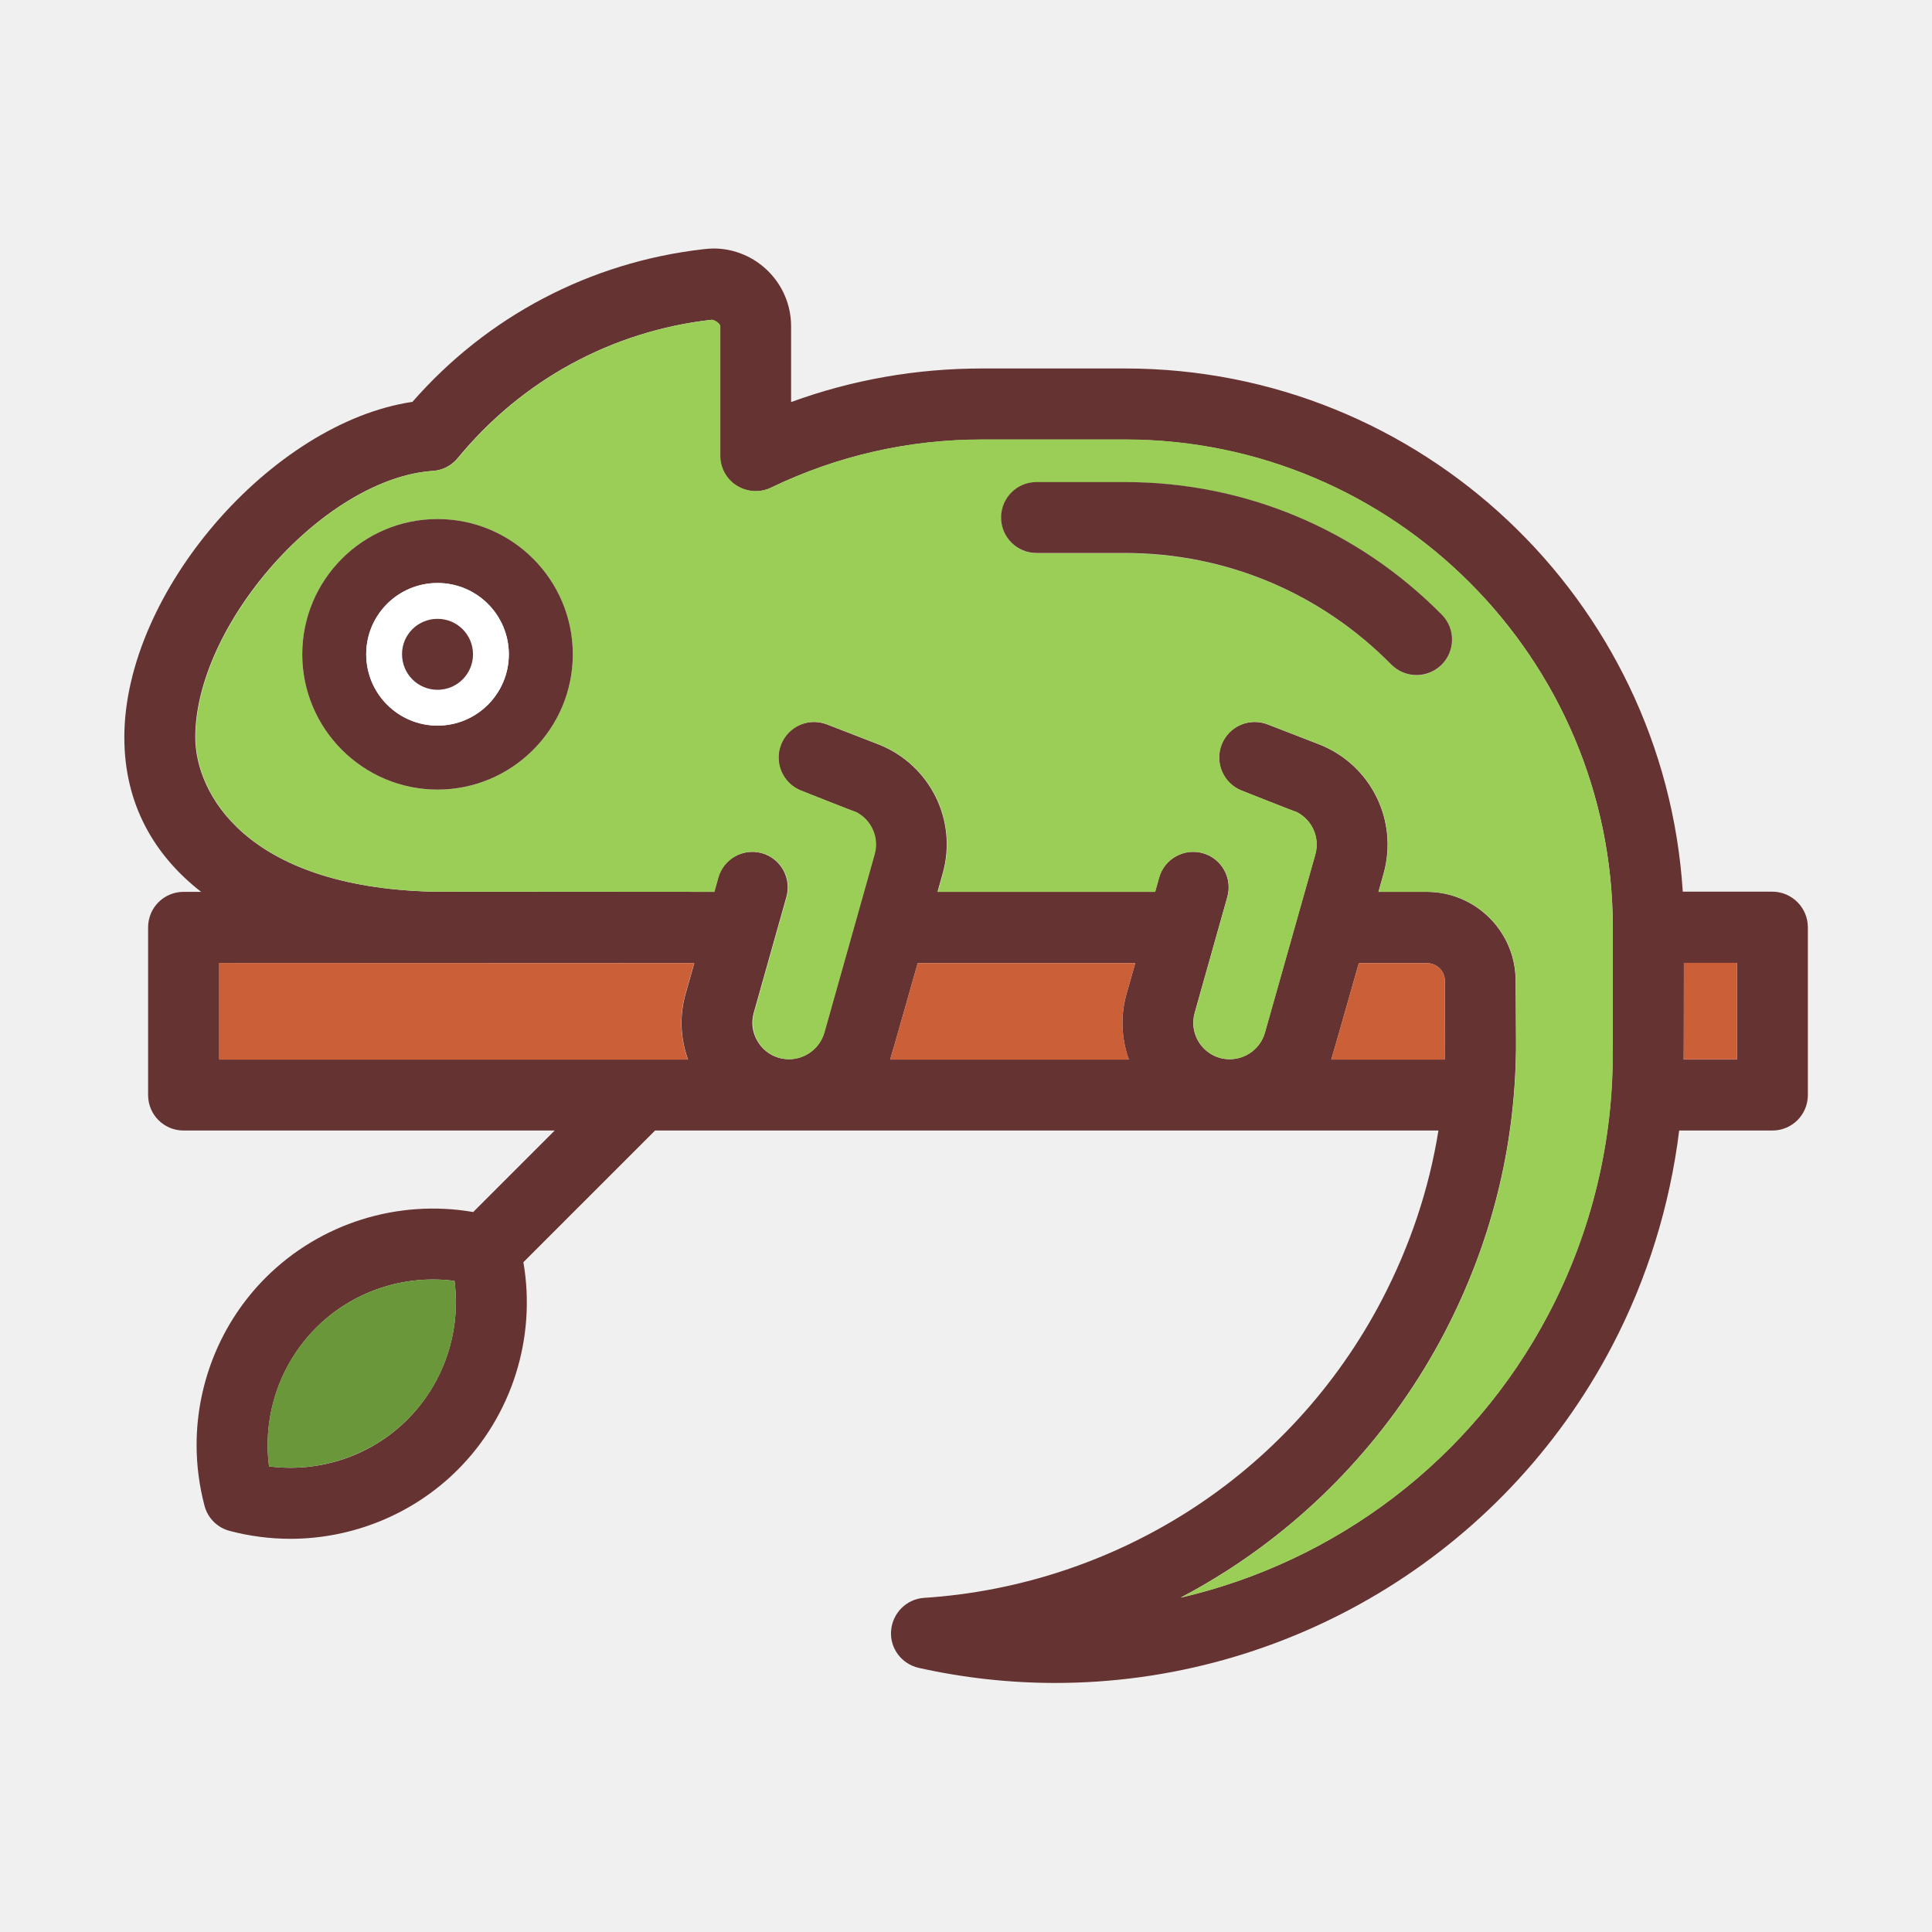
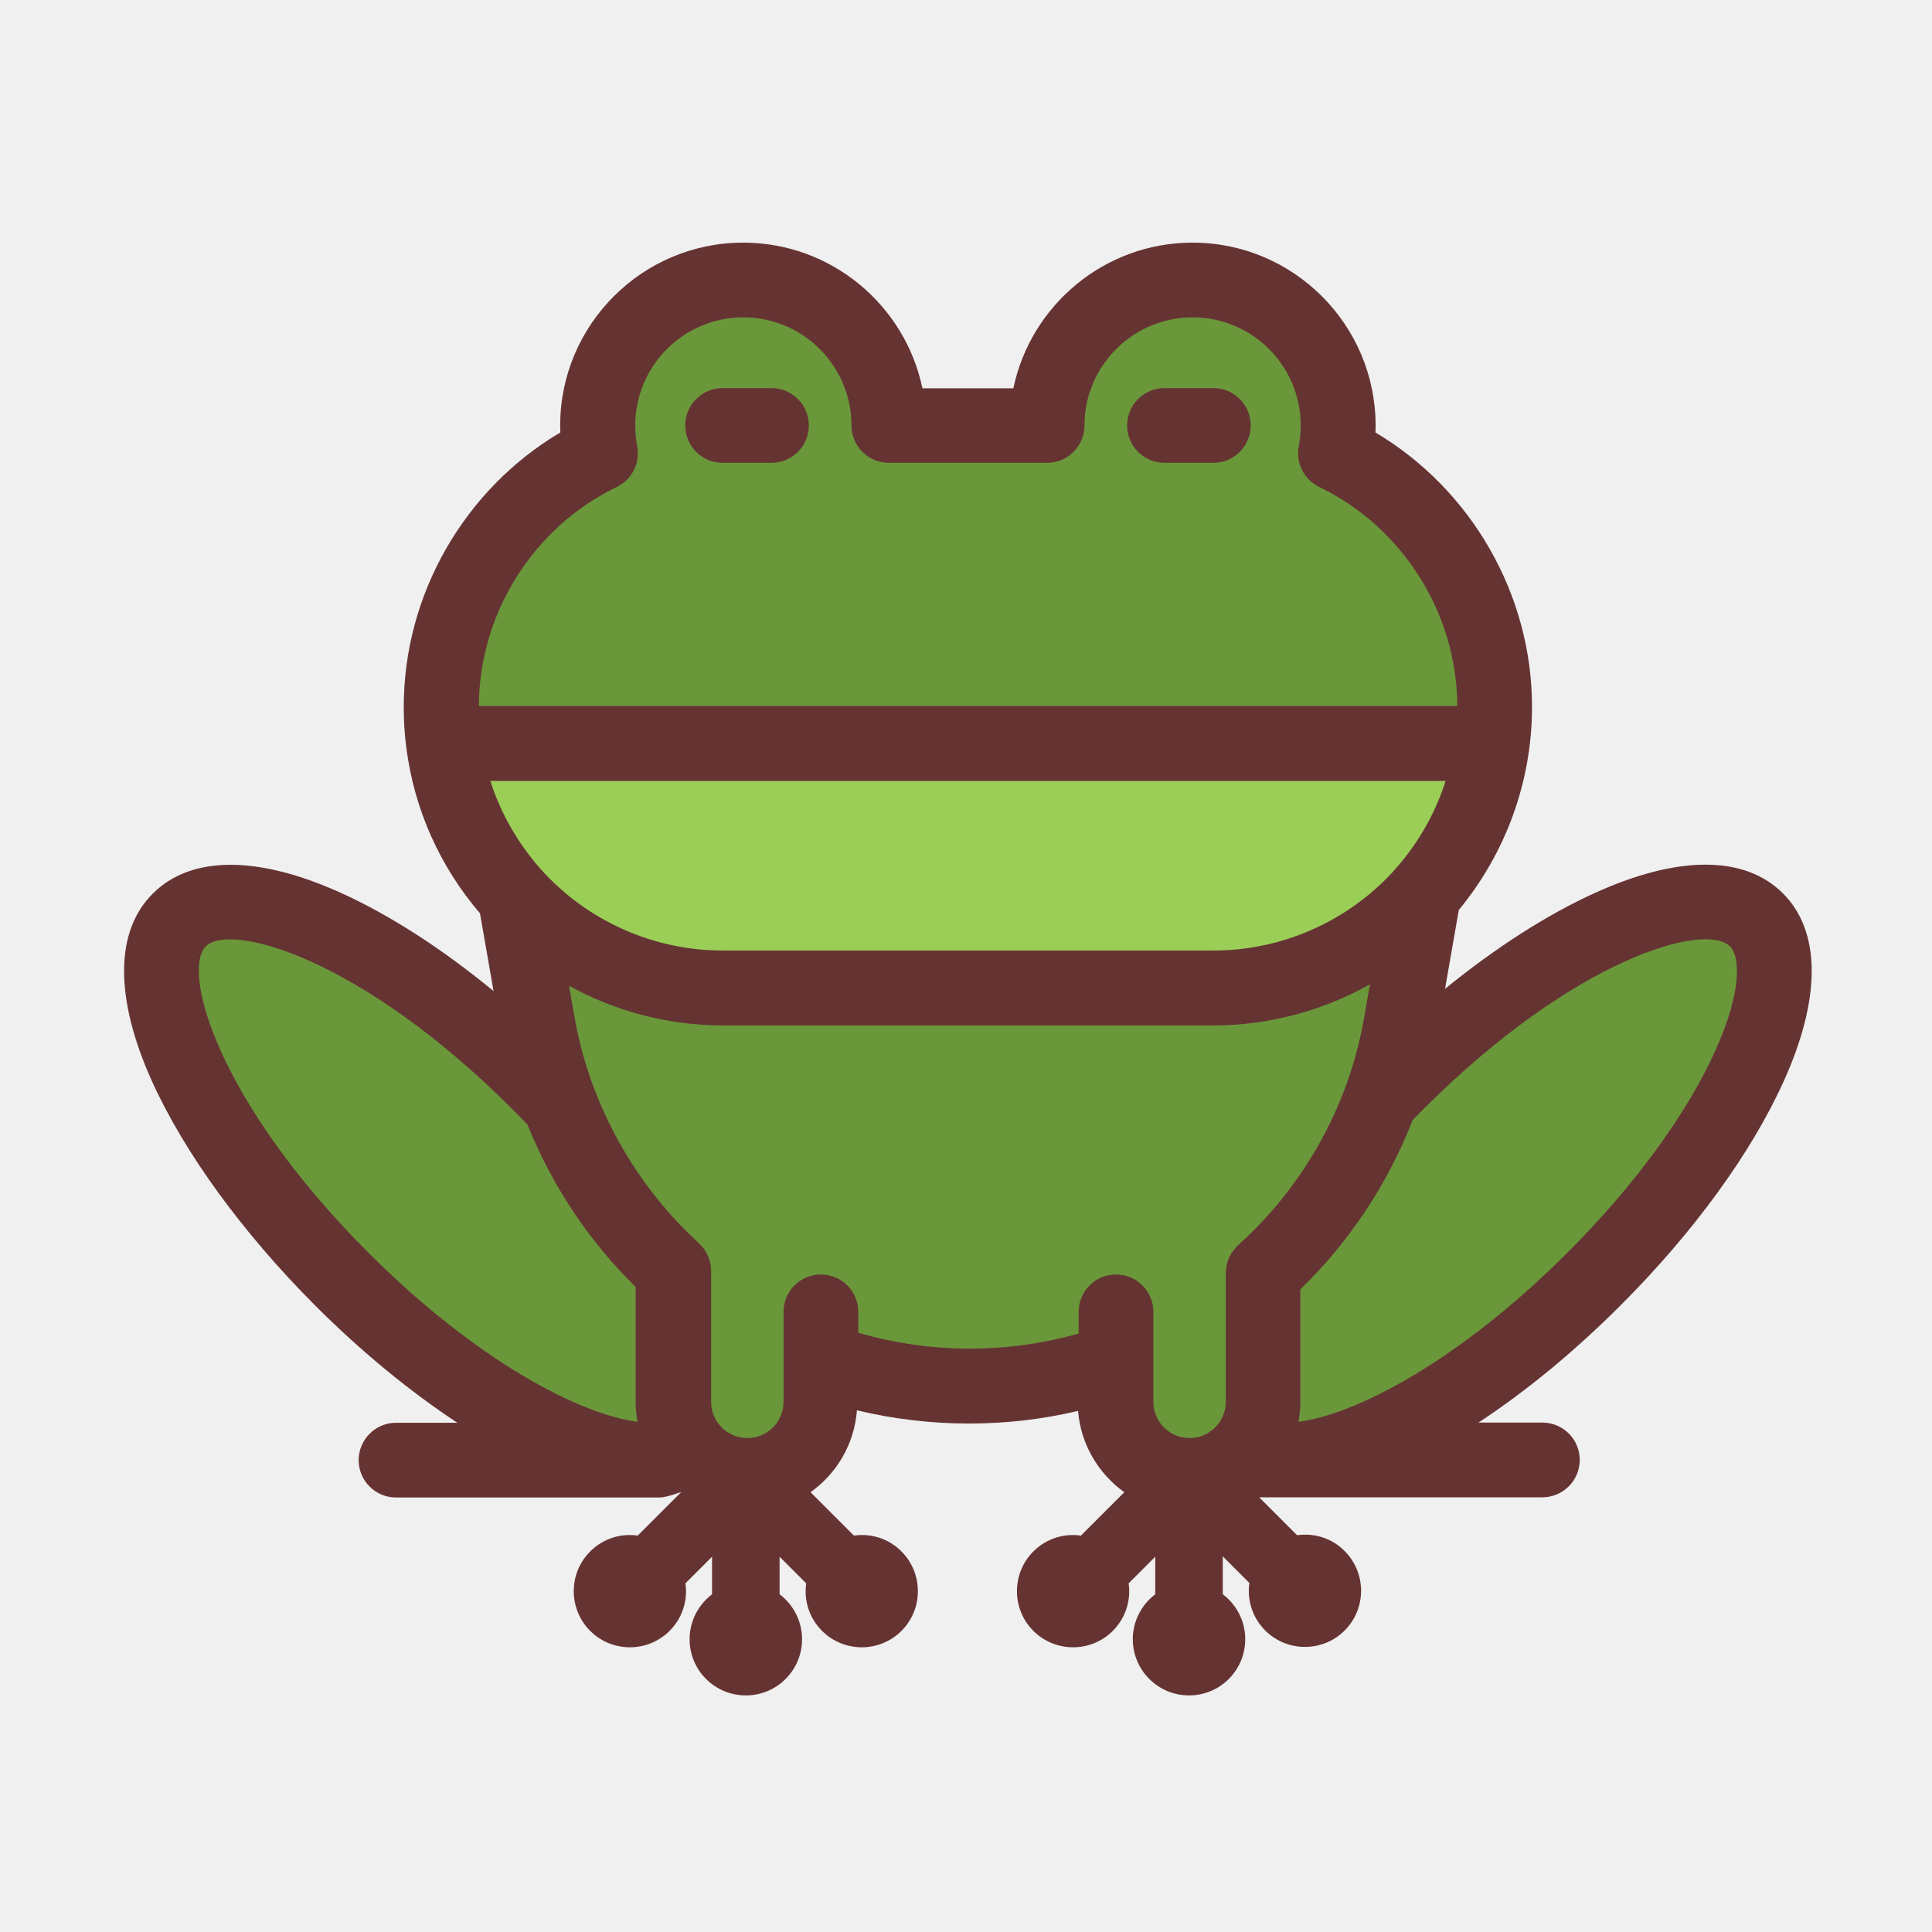
<svg xmlns="http://www.w3.org/2000/svg" width="800px" height="800px" viewBox="0 0 1024 1024" class="icon" version="1.1">
-   <path d="M216 752.3c19.3-19.3 28.4-46.7 24.9-73.4-26.8-3.5-54.1 5.5-73.4 24.9-19.3 19.3-28.4 46.7-24.9 73.4 26.8 3.5 54.1-5.5 73.4-24.9z m147.4-225.6l4.6-16.2-251.8-0.1v51.2h248.5c-4.1-11.2-4.6-23.3-1.3-34.9z m233.7 0l4.6-16.2H486.4s-14.1 49.8-14.6 51.1h126.5c-4-11.2-4.5-23.3-1.2-34.9z m168.8 34.9c0-1-0.1-41.7-0.1-41.7 0-5.2-4.2-9.4-9.4-9.4h-36.2s-14.1 49.8-14.6 51.1h60.3z m88.9-5.7v-64.3c0-142.6-116-258.6-258.6-258.6h-75.6c-39.3 0-76.9 8.6-112 25.5-5.8 2.8-12.7 2.4-18.2-1s-8.8-9.5-8.8-15.9V173c0-2-3.8-3.5-4.2-3.5h-0.4c-52.8 6-100.5 32-134.4 73.3-3.3 4-8.1 6.5-13.3 6.8-26.9 1.8-58.4 20.3-84.4 49.5-25.9 29.2-41.4 63.4-41.4 91.6 0 29.6 26.7 79.3 125.4 81.9l149.6 0.1 2.1-7.5c2.8-10 13.2-15.8 23.2-13 10 2.8 15.8 13.2 13 23.2l-17.3 61.4c-1.4 5-0.8 10.2 1.8 14.7 2.5 4.5 6.6 7.8 11.6 9.2 1.8 0.5 3.5 0.7 5.3 0.7 8.6 0 16.3-5.8 18.6-14.1l26.6-94.4c2.5-8.9-1.6-18.2-9.6-22.4-0.9-0.2-29.4-11.5-29.4-11.5-9.7-3.9-14.3-14.8-10.5-24.5 3.9-9.7 14.8-14.3 24.5-10.5 0 0 26.5 10.3 27.6 10.7 27.1 10.9 41.6 40.3 33.6 68.4l-2.7 9.6h115.3l2.1-7.5c2.8-10 13.2-15.8 23.2-13 10 2.8 15.8 13.2 13 23.2l-17.3 61.4c-1.4 5-0.8 10.2 1.7 14.7s6.7 7.8 11.6 9.2c1.8 0.5 3.5 0.7 5.3 0.7 8.6 0 16.3-5.8 18.6-14.1l26.7-94.4c2.5-8.9-1.6-18.2-9.7-22.4-0.9-0.2-29.4-11.5-29.4-11.5-9.7-3.9-14.3-14.8-10.5-24.5 3.9-9.7 14.8-14.3 24.5-10.5 0 0 26.5 10.3 27.6 10.7 27.1 10.9 41.6 40.3 33.7 68.4l-2.7 9.6h25.6c25.9 0 47.1 21.1 47.1 47.1 0 0 0.3 35.4 0.2 36.4-0.6 52.7-13.4 103.3-38 150.4-27 51.5-67 95.1-115.7 126.2-7.9 5-15.9 9.7-24.1 14 81.9-19 154.3-72.6 195.2-150.7 22.6-43.1 34.3-91.5 33.8-139.8 0.1-0.1 0.1-0.3 0.1-0.4z m65.8 5.7v-51.2h-28.1s0 49.6-0.1 51.2h28.2z m37.6-70.1v88.9c0 10.4-8.4 18.8-18.8 18.8H890c-4.9 39.7-16.9 78.6-35.6 114.3C796.1 824.8 681.1 892 559.4 892c-24 0-48.3-2.6-72.5-8-9.1-2.1-15.4-10.5-14.6-19.8s8.2-16.7 17.5-17.3c49.6-3.2 98-19.1 139.9-45.8 43.2-27.5 78.7-66.2 102.6-111.9 15-28.7 25.1-58.8 30.1-90H347.2L277.4 669c6.9 39.8-5.9 81.1-34.8 110-23.7 23.7-55.9 36.6-88.7 36.6-10.7 0-21.6-1.4-32.2-4.2-6.5-1.7-11.6-6.8-13.3-13.3-2.8-10.6-4.2-21.5-4.2-32.2 0-32.8 12.9-65 36.6-88.7 28.9-28.9 70.1-41.7 110-34.8l43.2-43.2H97.3c-10.4 0-18.8-8.4-18.8-18.8v-88.9c0-10.4 8.4-18.8 18.8-18.8h9.3c-24.8-19.3-40.7-46.4-40.7-81.9 0-77.1 78.3-166.8 152.7-177.8 39.7-45.4 94.1-74 154.1-80.9 1.9-0.2 3.7-0.4 5.4-0.4 22.7 0 41.2 18.5 41.2 41.2v40.2c32.3-11.8 66.3-17.8 101.4-17.8h75.6c157 0 285.8 122.7 295.6 277.3h47.6c10.3 0.1 18.7 8.5 18.7 18.9z" fill="#663333" />
-   <path d="M920.6 510.3v51.2h-28.2c0-1.7 0.1-51.2 0.1-51.2h28.1z" fill="#CA5F38" />
-   <path d="M303.6 346.8c0-39.6-32.2-71.7-71.7-71.7s-71.7 32.2-71.7 71.7 32.2 71.7 71.7 71.7 71.7-32.1 71.7-71.7z m460.4 5.7c7.4-7.3 7.5-19.2 0.2-26.6-44.8-45.3-104.4-70.3-167.9-70.3h-46.8c-10.4 0-18.8 8.4-18.8 18.8s8.4 18.8 18.8 18.8h46.8c53.4 0 103.5 21 141.2 59.1 3.7 3.7 8.5 5.6 13.4 5.6 4.6 0 9.4-1.8 13.1-5.4z m90.8 139.1v64.7c0.5 48.3-11.2 96.7-33.8 139.8-40.9 78.1-113.3 131.7-195.2 150.7 8.2-4.3 16.3-9 24.1-14 48.7-31.1 88.7-74.7 115.7-126.2 24.6-47.1 37.4-97.7 38-150.4 0-1.1-0.2-36.4-0.2-36.4 0-26-21.1-47.1-47.1-47.1h-25.6l2.7-9.6c7.9-28.1-6.5-57.5-33.7-68.4-1.1-0.4-27.6-10.7-27.6-10.7-9.6-3.9-20.6 0.8-24.5 10.5-3.9 9.6 0.8 20.6 10.5 24.5 0 0 28.5 11.3 29.4 11.5 8.1 4.2 12.2 13.5 9.7 22.4l-26.7 94.4c-2.3 8.3-10 14.1-18.6 14.1-1.8 0-3.5-0.2-5.3-0.7-5-1.4-9.1-4.7-11.6-9.2-2.5-4.5-3.1-9.8-1.7-14.7l17.3-61.4c2.8-10-3-20.4-13-23.2-10-2.8-20.4 3-23.2 13l-2.1 7.5H497.1l2.7-9.6c7.9-28.1-6.5-57.5-33.6-68.4-1.1-0.4-27.6-10.7-27.6-10.7-9.6-3.9-20.6 0.8-24.5 10.5-3.9 9.6 0.8 20.6 10.5 24.5 0 0 28.5 11.3 29.4 11.5 8 4.2 12.2 13.5 9.6 22.4L437 547.3c-2.4 8.3-10 14.1-18.6 14.1-1.8 0-3.5-0.2-5.3-0.7-5-1.4-9.1-4.7-11.6-9.2-2.5-4.5-3.1-9.8-1.8-14.7l17.3-61.4c2.8-10-3-20.4-13-23.2-10-2.8-20.4 3-23.2 13l-2.1 7.5-149.6-0.1c-98.7-2.6-125.4-52.2-125.4-81.9 0-28.2 15.5-62.4 41.4-91.6 25.9-29.2 57.5-47.7 84.4-49.5 5.2-0.4 10-2.8 13.3-6.8 33.9-41.3 81.6-67.3 134.4-73.3h0.4c0.4-0.1 4.2 1.5 4.2 3.5v68.5c0 6.5 3.3 12.5 8.8 15.9 5.5 3.4 12.4 3.8 18.2 1 35.1-16.9 72.8-25.5 112-25.5h75.6c142.4 0.1 258.4 116.1 258.4 258.7z" fill="#9ACE57" />
-   <path d="M765.8 519.9s0.1 40.7 0.1 41.7h-60.3c0.5-1.3 14.6-51.1 14.6-51.1h36.2c5.2 0 9.4 4.2 9.4 9.4z" fill="#CA5F38" />
-   <path d="M764.2 325.8c7.3 7.4 7.2 19.3-0.2 26.6-3.7 3.6-8.5 5.4-13.2 5.4-4.9 0-9.7-1.9-13.4-5.6-37.6-38.1-87.8-59.1-141.2-59.1h-46.8c-10.4 0-18.8-8.4-18.8-18.8s8.4-18.8 18.8-18.8h46.8c63.6 0 123.2 25 168 70.3z" fill="#663333" />
-   <path d="M601.7 510.5l-4.6 16.2c-3.3 11.6-2.8 23.7 1.3 34.9H471.8c0.5-1.3 14.6-51.1 14.6-51.1h115.3zM367.9 510.5l-4.6 16.2c-3.3 11.6-2.8 23.7 1.3 34.9H116.2v-51.2l251.7 0.1z" fill="#CA5F38" />
-   <path d="M269.7 346.8c0-20.9-17-37.8-37.8-37.8-20.9 0-37.8 17-37.8 37.8 0 20.9 17 37.8 37.8 37.8 20.8 0 37.8-16.9 37.8-37.8z m-37.8-71.7c39.6 0 71.7 32.2 71.7 71.7s-32.2 71.7-71.7 71.7-71.7-32.2-71.7-71.7 32.1-71.7 71.7-71.7z" fill="#663333" />
-   <path d="M250.7 346.8c0-10.4-8.4-18.8-18.8-18.8s-18.8 8.4-18.8 18.8 8.4 18.8 18.8 18.8 18.8-8.4 18.8-18.8zM231.9 309c20.9 0 37.8 17 37.8 37.8 0 20.9-17 37.8-37.8 37.8-20.9 0-37.8-17-37.8-37.8-0.1-20.9 16.9-37.8 37.8-37.8z" fill="#FFFFFF" />
-   <path d="M231.9 328c10.4 0 18.8 8.4 18.8 18.8s-8.4 18.8-18.8 18.8-18.8-8.4-18.8-18.8c-0.1-10.4 8.4-18.8 18.8-18.8z" fill="#663333" />
-   <path d="M240.9 678.9c3.5 26.8-5.5 54.1-24.9 73.4-19.3 19.3-46.7 28.4-73.4 24.9-3.5-26.8 5.5-54.1 24.9-73.4 19.3-19.4 46.6-28.4 73.4-24.9z" fill="#6A973A" />
+   <path d="M945 473.5c20.2 20.2 20.3 55.6 0.4 99.6-17.2 38.1-48 80.4-86.7 119-24.5 24.5-50.1 45.5-75.1 61.9h33.9c11 0 19.8 8.9 19.8 19.8s-8.9 19.8-19.8 19.8H667.4l20.1 20.1c9-1.3 18.4 1.5 25.2 8.4 11.6 11.6 11.6 30.5 0 42.1-11.6 11.6-30.5 11.6-42.1 0-6.9-6.9-9.7-16.3-8.4-25.2l-14.1-14.1V845c7.2 5.4 11.9 14.1 11.9 23.8 0 16.5-13.3 29.8-29.8 29.8-16.4 0-29.8-13.3-29.8-29.8 0-9.7 4.7-18.3 11.9-23.8v-19.9l-14.1 14.1c1.3 8.9-1.5 18.3-8.4 25.2-11.6 11.6-30.5 11.6-42.1 0-11.6-11.6-11.6-30.5 0-42.1 6.9-6.9 16.3-9.7 25.2-8.4l23-23c-13.7-9.8-23.1-25.4-24.5-43.1-18.9 4.5-38.3 6.7-58 6.7-20.1 0-39.9-2.4-59.2-7-1.4 17.9-10.7 33.5-24.6 43.4l23 23c9-1.3 18.4 1.5 25.2 8.4 11.6 11.6 11.6 30.5 0 42.1-11.6 11.6-30.5 11.6-42.1 0-6.9-6.9-9.7-16.3-8.4-25.2l-14.1-14.1V845c7.2 5.4 11.9 14.1 11.9 23.8 0 16.5-13.3 29.8-29.8 29.8s-29.8-13.3-29.8-29.8c0-9.7 4.7-18.3 11.9-23.8v-19.9l-14.1 14.1c1.3 8.9-1.5 18.3-8.4 25.2-11.6 11.6-30.5 11.6-42.1 0-11.6-11.6-11.6-30.5 0-42.1 6.9-6.9 16.3-9.7 25.2-8.4l23.1-23.1c-0.2-0.1-7.5 2.9-11.6 2.9H209.9c-11 0-19.8-8.9-19.8-19.8s8.9-19.8 19.8-19.8h32.5c-25-16.5-50.7-37.5-75.1-61.9-38.6-38.6-69.4-80.9-86.7-119-19.9-44.1-19.8-79.5 0.4-99.6 20.2-20.2 55.6-20.3 99.6-0.4 25.9 11.7 53.8 29.7 81 52.1l-7.2-41.2c-21.3-24.9-34.8-55.1-39-87.5-1-7.3-1.4-14.7-1.4-22 0-59.7 32.2-115.3 83-145.4 0-1.2-0.1-2.4-0.1-3.6 0-53.5 43.5-97 97-97 46.7 0 85.8 33.1 95 77.2h48.2c9.2-44 48.3-77.2 95-77.2 53.5 0 97 43.5 97 97 0 1.2 0 2.4-0.1 3.6 50.8 30.2 83 85.8 83 145.4 0 39.5-13.8 77.4-38.8 107.7l-7.3 41.8c26.8-21.8 54-39.3 79.4-50.8 44.1-20.1 79.5-20 99.7 0.2z" fill="#663333" />
+   <path d="M916.9 501.6c5.9 5.9 5.8 25.3-7.7 55.2-15.3 33.9-43.2 72-78.6 107.3-57.2 57.2-111.9 85.6-142.4 89.5 0.6-3.5 1-7 1-10.6v-59.6c26-25.2 46.4-56 59.5-89.7 1.9-2 3.9-3.9 5.7-5.8 80.5-80.5 149.6-99.3 162.5-86.3z" fill="#6A973A" />
+   <path d="M772.4 374.2H253.8c0.2-49.1 28.8-94.7 73.1-116.1a19.8 19.8 0 0 0 10.8-21.7c-0.7-3.5-1-7.2-1-10.9 0-31.6 25.7-57.3 57.3-57.3 31.6 0 57.3 25.7 57.3 57.3 0 11 8.9 19.8 19.8 19.8H555c5.5 0 10.4-2.2 14-5.8 3.6-3.6 5.8-8.6 5.8-14 0-31.6 25.7-57.3 57.3-57.3 31.6 0 57.3 25.7 57.3 57.3 0 3.7-0.4 7.4-1 10.9-1.8 9.1 2.9 17.8 10.8 21.7 44.3 21.4 73 66.9 73.2 116.1z" fill="#6A973A" />
+   <path d="M259.9 413.9h506.3c-5.5 17.3-14.6 33.3-27 47.1-0.1 0.2-0.3 0.3-0.4 0.5-24.5 26.9-59.3 42.3-95.6 42.3H383c-36.6 0-71.6-15.6-96.1-42.8-12.3-13.8-21.5-29.8-27-47.1z" fill="#9ACE57" />
+   <path d="M726.1 521.7l-3 17.3c-2.2 12.5-5.5 25-9.9 36.9-11.8 32.1-31.5 61.2-57 84.1-0.8 0.7-1.3 1.3-1.6 1.7-3.1 3.5-4.9 8.1-4.9 13.1V743c0 8.1-5.1 15.1-12.3 17.9-2.1 0.8-4.4 1.3-6.9 1.3-10.6 0-19.2-8.6-19.2-19.2v-47.7c0-11-8.9-19.8-19.8-19.8-11 0-19.8 8.9-19.8 19.8v11.5c-18.7 5.3-38.1 8-57.8 8-20.1 0-39.9-2.9-59-8.4v-11.1c0-11-8.9-19.8-19.8-19.8-11 0-19.8 8.9-19.8 19.8V743c0 10.6-8.6 19.2-19.2 19.2s-19.2-8.6-19.2-19.2v-69.4c0-5.6-2.3-10.6-6-14.2l-0.5-0.5c-24.3-22.2-43.3-50.2-55-80.8l-0.3-0.6c-4.7-12.4-8.3-25.4-10.6-38.5l-2.9-16.5c24.7 13.6 52.7 21 81.5 21h260.1c29.2 0 57.8-7.7 82.9-21.8z" fill="#6A973A" />
+   <path d="M643.1 205.7c11 0 19.8 8.9 19.8 19.8 0 11-8.9 19.8-19.8 19.8h-25.9c-11 0-19.8-8.9-19.8-19.8 0-11 8.9-19.8 19.8-19.8h25.9zM408.9 205.7c11 0 19.8 8.9 19.8 19.8 0 11-8.9 19.8-19.8 19.8H383c-11 0-19.8-8.9-19.8-19.8 0-11 8.9-19.8 19.8-19.8h25.9z" fill="#663333" />
+   <path d="M336.9 743c0 3.6 0.4 7.2 1 10.6-30.4-3.9-85.2-32.2-142.5-89.5-80.5-80.5-99.2-149.6-86.3-162.5 12.9-12.9 82 5.8 162.5 86.3 2.9 2.9 5.5 5.6 8 8.2 12.9 32.2 32.5 61.7 57.3 86V743z" fill="#6A973A" />
</svg>
